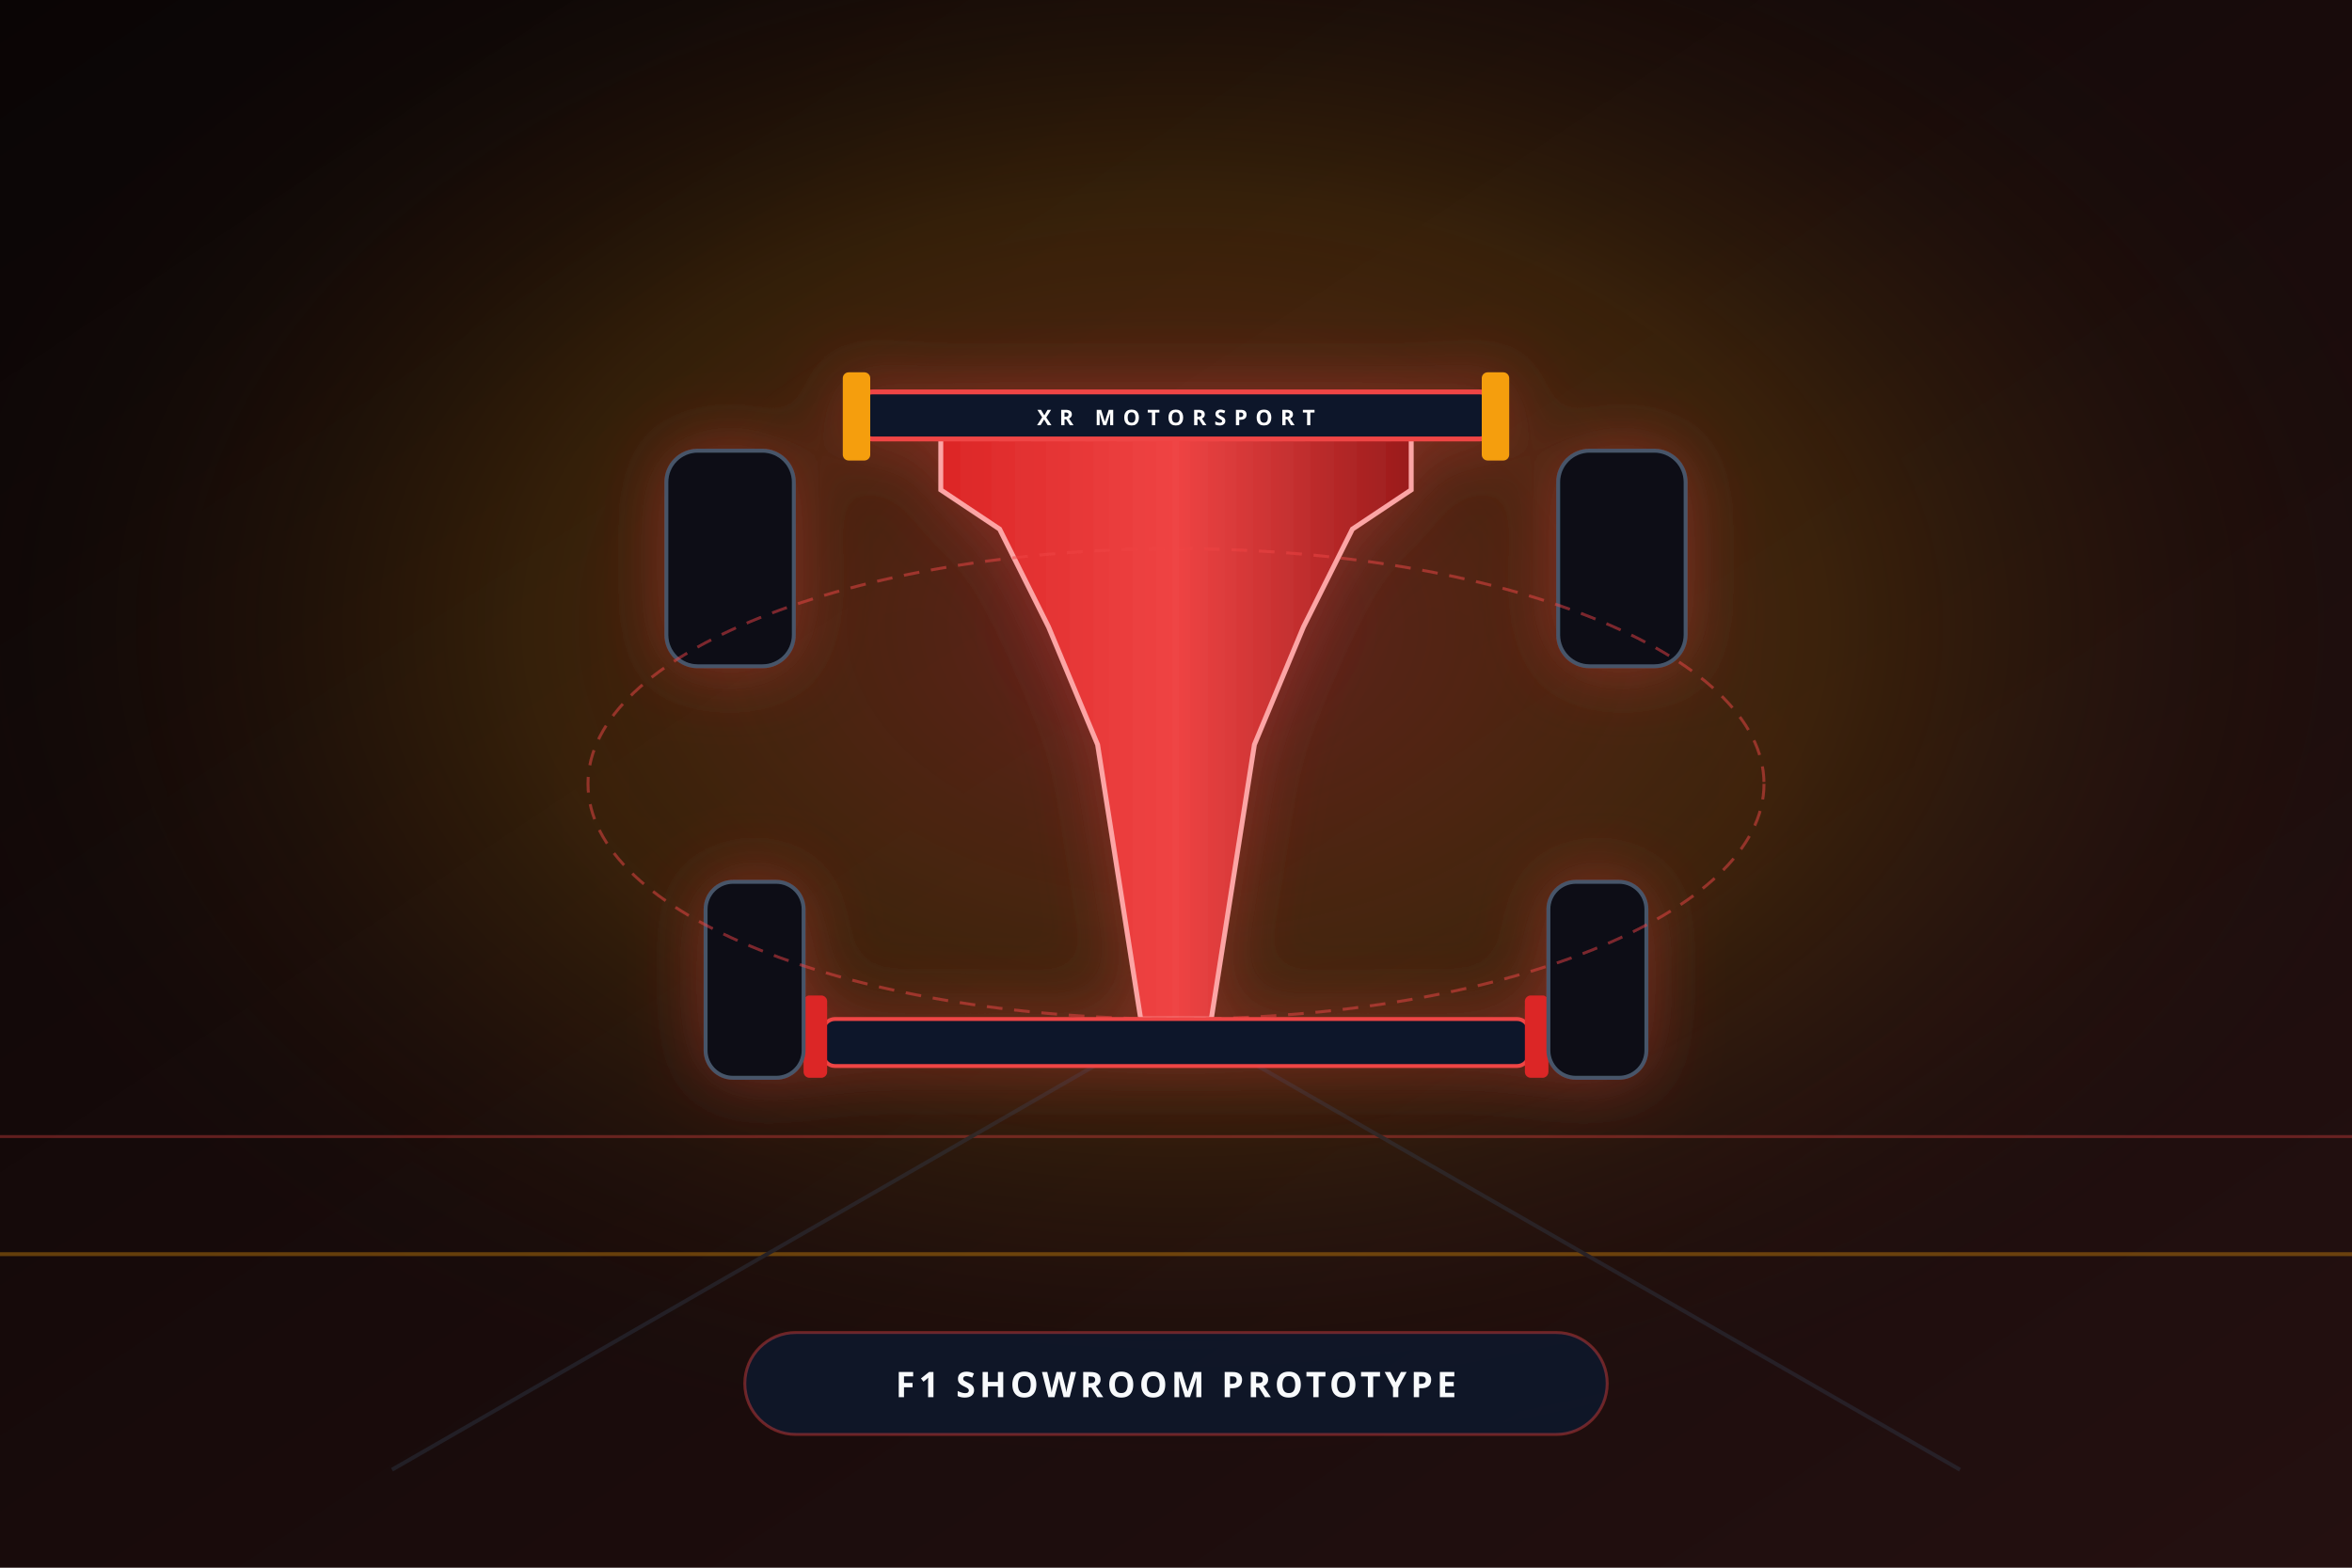
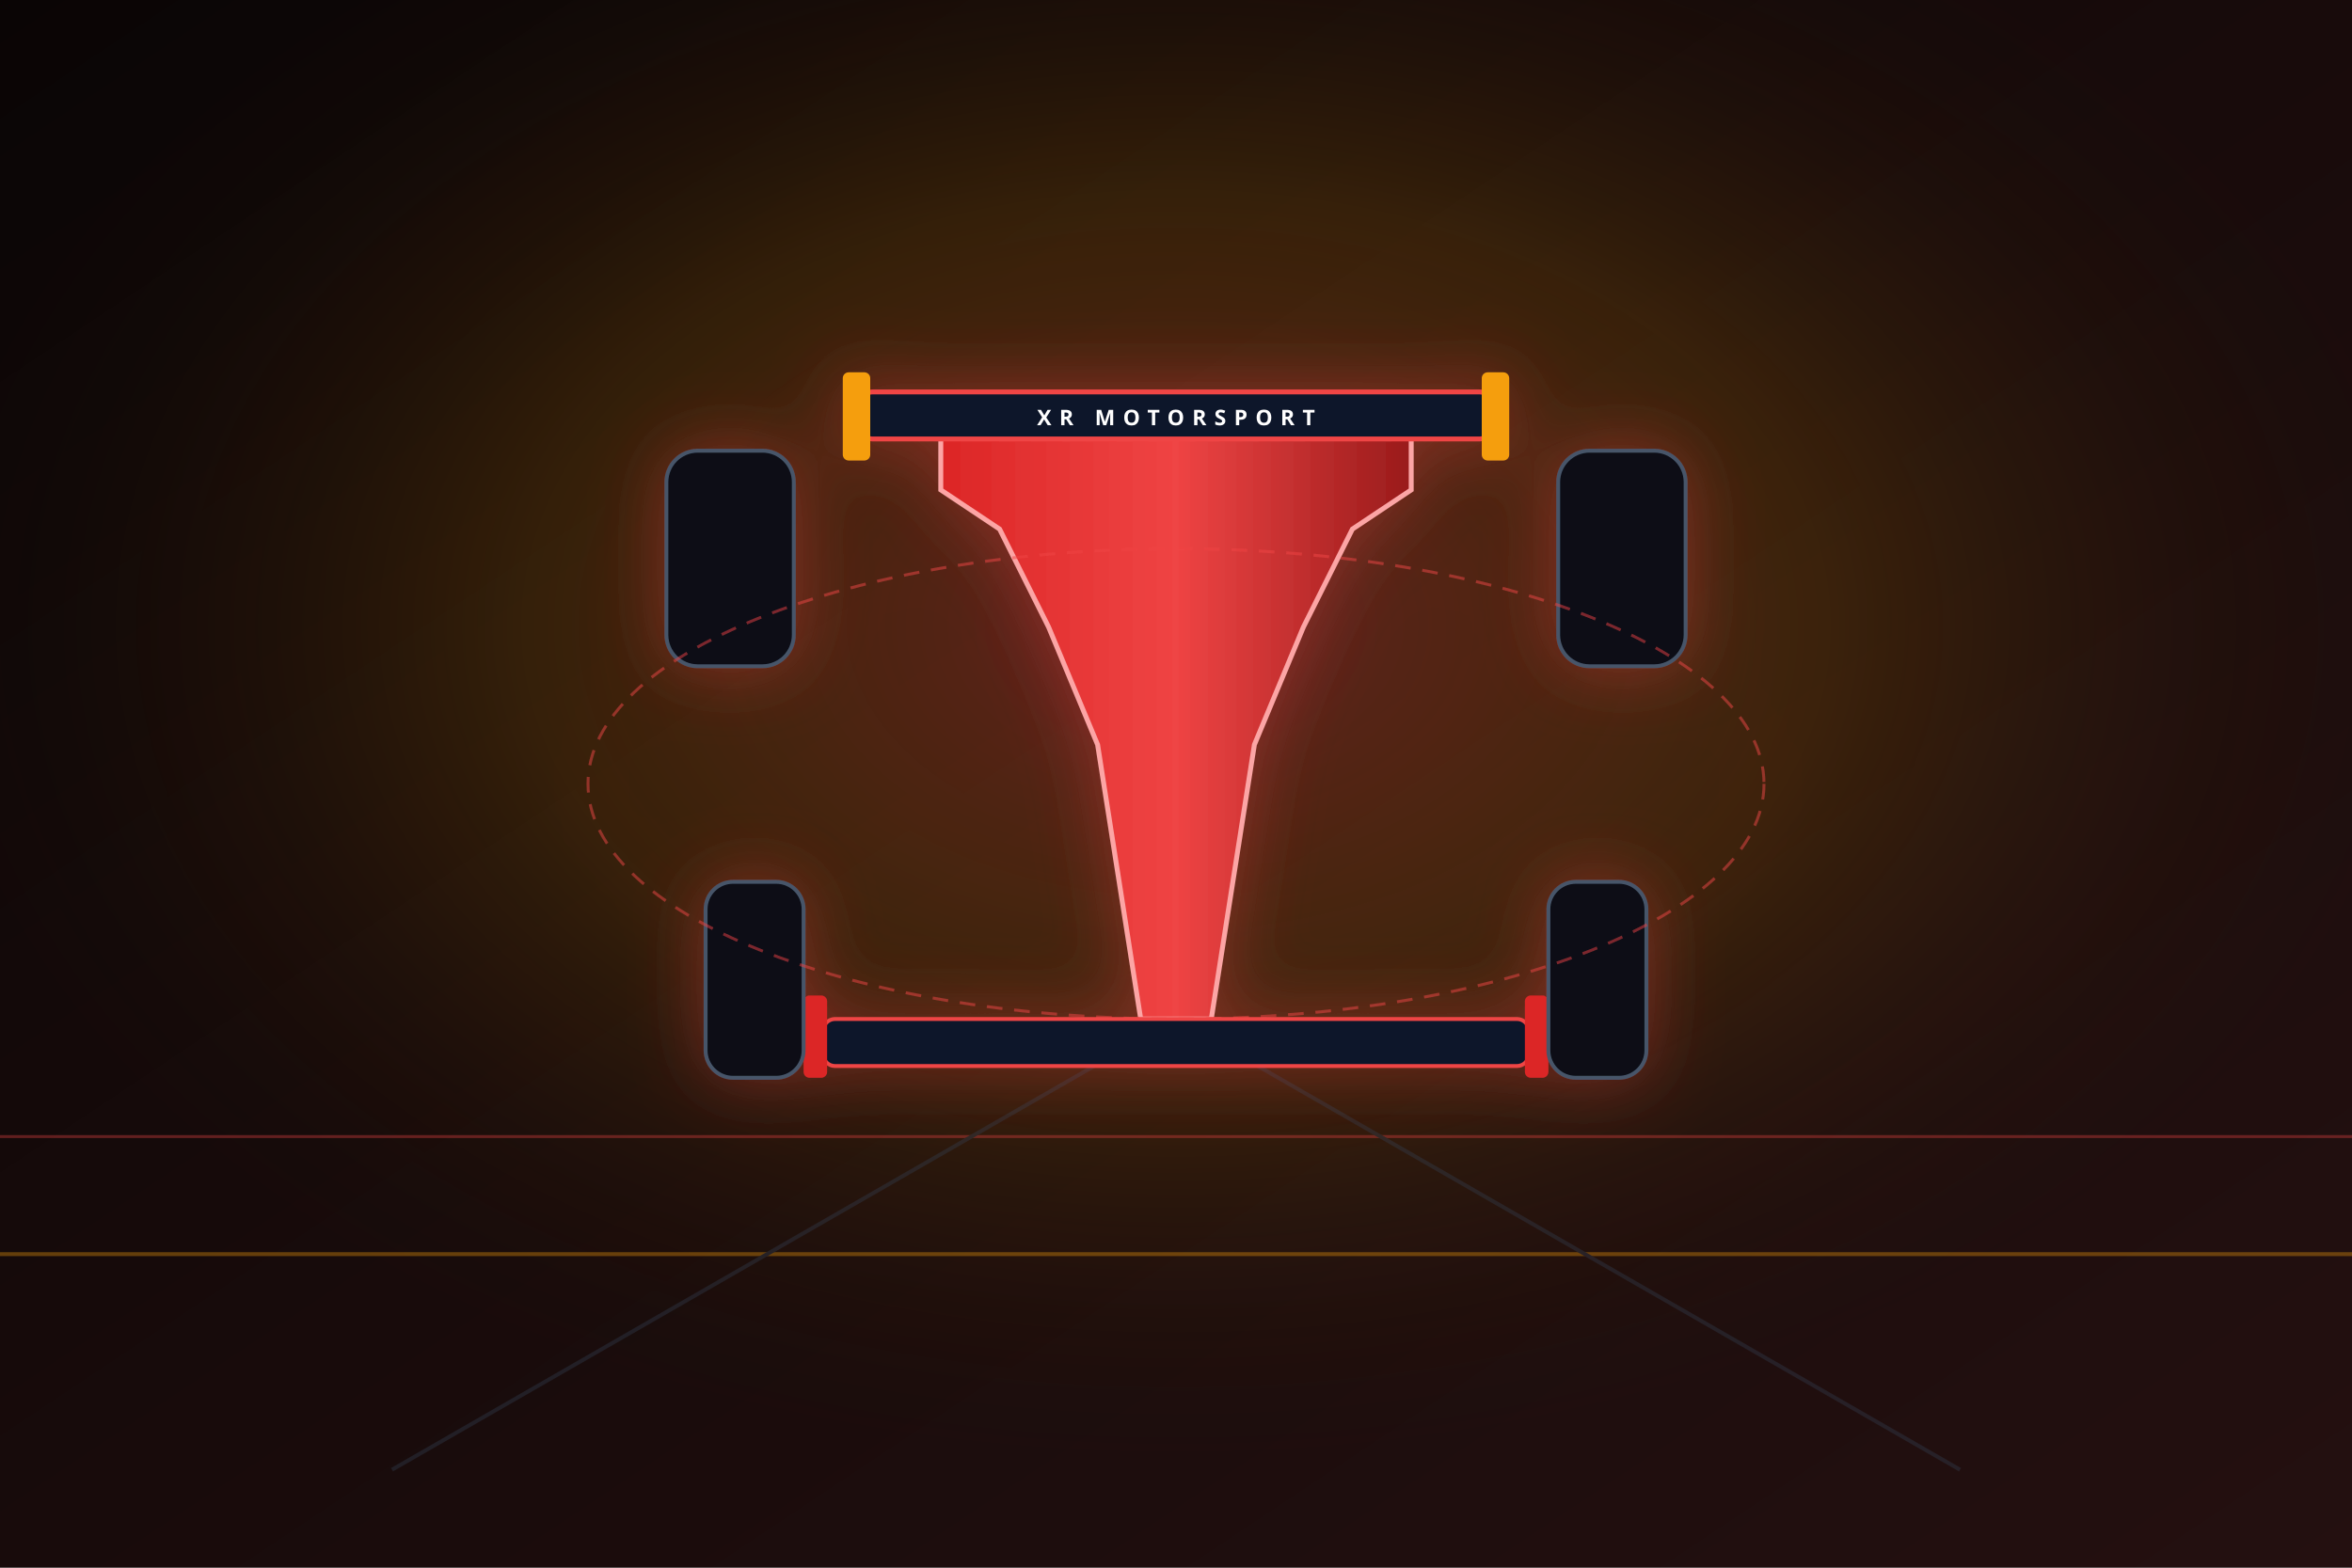
<svg xmlns="http://www.w3.org/2000/svg" viewBox="0 0 1200 800" width="100%" height="100%">
  <defs>
    <linearGradient id="f1-bg" x1="0%" y1="0%" x2="100%" y2="100%">
      <stop offset="0%" stop-color="#0a0505" />
      <stop offset="50%" stop-color="#180b0b" />
      <stop offset="100%" stop-color="#241010" />
    </linearGradient>
    <radialGradient id="f1-speedGlow" cx="50%" cy="40%" r="55%">
      <stop offset="0%" stop-color="#ef4444" stop-opacity="0.35" />
      <stop offset="50%" stop-color="#f59e0b" stop-opacity="0.15" />
      <stop offset="100%" stop-color="#0a0505" stop-opacity="0" />
    </radialGradient>
    <linearGradient id="f1-ferrariRed" x1="0%" y1="0%" x2="100%" y2="0%">
      <stop offset="0%" stop-color="#dc2626" />
      <stop offset="50%" stop-color="#ef4444" />
      <stop offset="100%" stop-color="#991b1b" />
    </linearGradient>
    <filter id="f1-shadow" x="-20%" y="-20%" width="140%" height="140%">
      <feDropShadow dx="0" dy="16" stdDeviation="22" flood-color="#000000" flood-opacity="0.85" />
      <feDropShadow dx="0" dy="0" stdDeviation="18" flood-color="#ef4444" flood-opacity="0.4" />
    </filter>
  </defs>
  <rect width="1200" height="800" fill="url(#f1-bg)" />
  <rect width="1200" height="800" fill="url(#f1-speedGlow)" />
  <g opacity="0.35">
    <line x1="0" y1="580" x2="1200" y2="580" stroke="#ef4444" stroke-width="1.5" />
    <line x1="0" y1="640" x2="1200" y2="640" stroke="#f59e0b" stroke-width="2" />
    <path d="M 200 750 L 600 520 L 1000 750" stroke="#334155" stroke-width="2" fill="none" />
  </g>
  <g transform="translate(600, 360)" filter="url(#f1-shadow)">
    <ellipse cx="0" cy="10" rx="32" ry="16" fill="#0f172a" stroke="#f8fafc" stroke-width="3" />
    <circle cx="0" cy="10" r="11" fill="#f59e0b" />
    <path d="M -18 160 L -40 20 L -65 -40 L -90 -90 L -120 -110 L -120 -140 L 120 -140 L 120 -110 L 90 -90 L 65 -40 L 40 20 L 18 160 Z" fill="url(#f1-ferrariRed)" stroke="#fca5a5" stroke-width="2.5" />
    <g transform="translate(0, 160)">
      <rect x="-180" y="0" width="360" height="24" rx="6" fill="#0f172a" stroke="#ef4444" stroke-width="2" />
      <rect x="-190" y="-12" width="12" height="42" rx="3" fill="#dc2626" />
      <rect x="178" y="-12" width="12" height="42" rx="3" fill="#dc2626" />
    </g>
    <g transform="translate(0, -140)">
      <rect x="-160" y="-20" width="320" height="24" rx="5" fill="#0f172a" stroke="#ef4444" stroke-width="2.5" />
      <rect x="-170" y="-30" width="14" height="45" rx="3" fill="#f59e0b" />
      <rect x="156" y="-30" width="14" height="45" rx="3" fill="#f59e0b" />
      <text x="0" y="-3" font-family="'Montserrat', sans-serif" font-size="11" font-weight="900" fill="#ffffff" text-anchor="middle" letter-spacing="4">XR MOTORSPORT</text>
    </g>
    <rect x="-240" y="90" width="50" height="100" rx="14" fill="#090d16" stroke="#475569" stroke-width="2" />
    <rect x="190" y="90" width="50" height="100" rx="14" fill="#090d16" stroke="#475569" stroke-width="2" />
    <rect x="-260" y="-130" width="65" height="110" rx="16" fill="#090d16" stroke="#475569" stroke-width="2" />
    <rect x="195" y="-130" width="65" height="110" rx="16" fill="#090d16" stroke="#475569" stroke-width="2" />
    <ellipse cx="0" cy="40" rx="300" ry="120" fill="none" stroke="#ef4444" stroke-width="1.5" stroke-dasharray="8,6" opacity="0.5" />
  </g>
-   <g transform="translate(600, 710)">
-     <rect x="-220" y="-30" width="440" height="52" rx="26" fill="#0f172a" fill-opacity="0.92" stroke="rgba(239, 68, 68, 0.4)" stroke-width="1.5" />
-     <text x="0" y="3" font-family="'Montserrat', sans-serif" font-size="18" font-weight="900" fill="#f8fafc" text-anchor="middle" letter-spacing="2">F1 SHOWROOM PROTOTYPE</text>
-   </g>
</svg>
